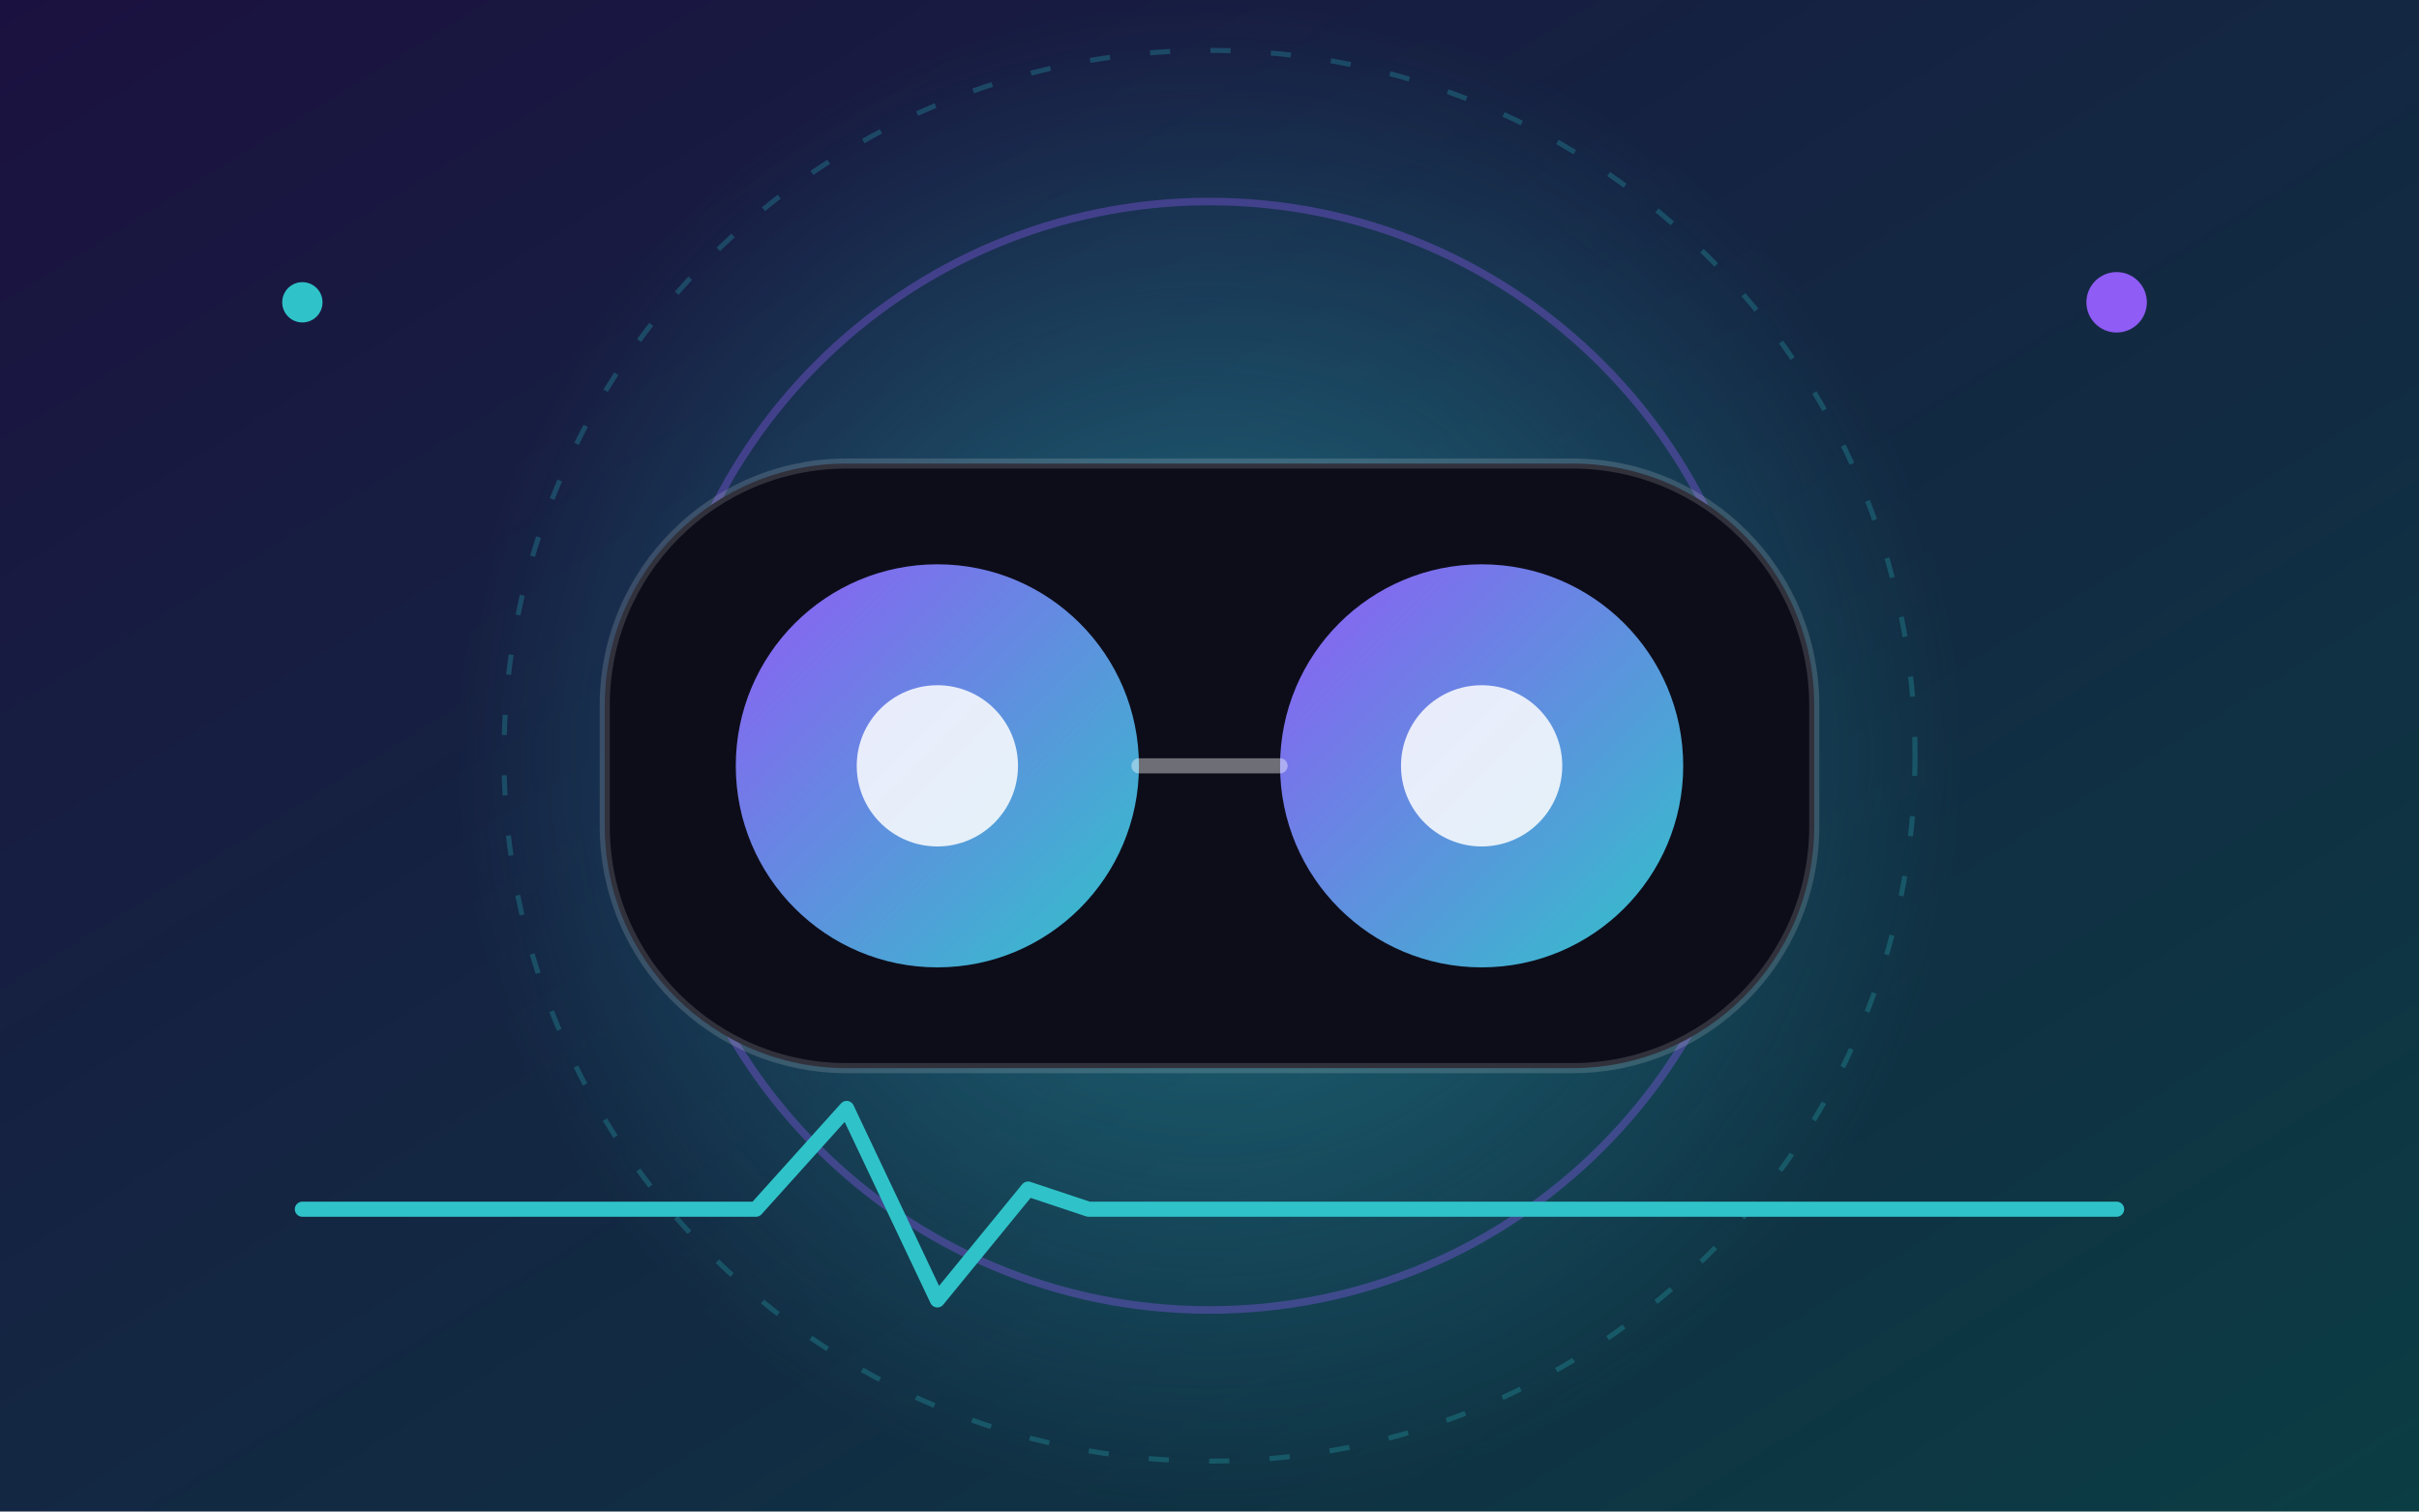
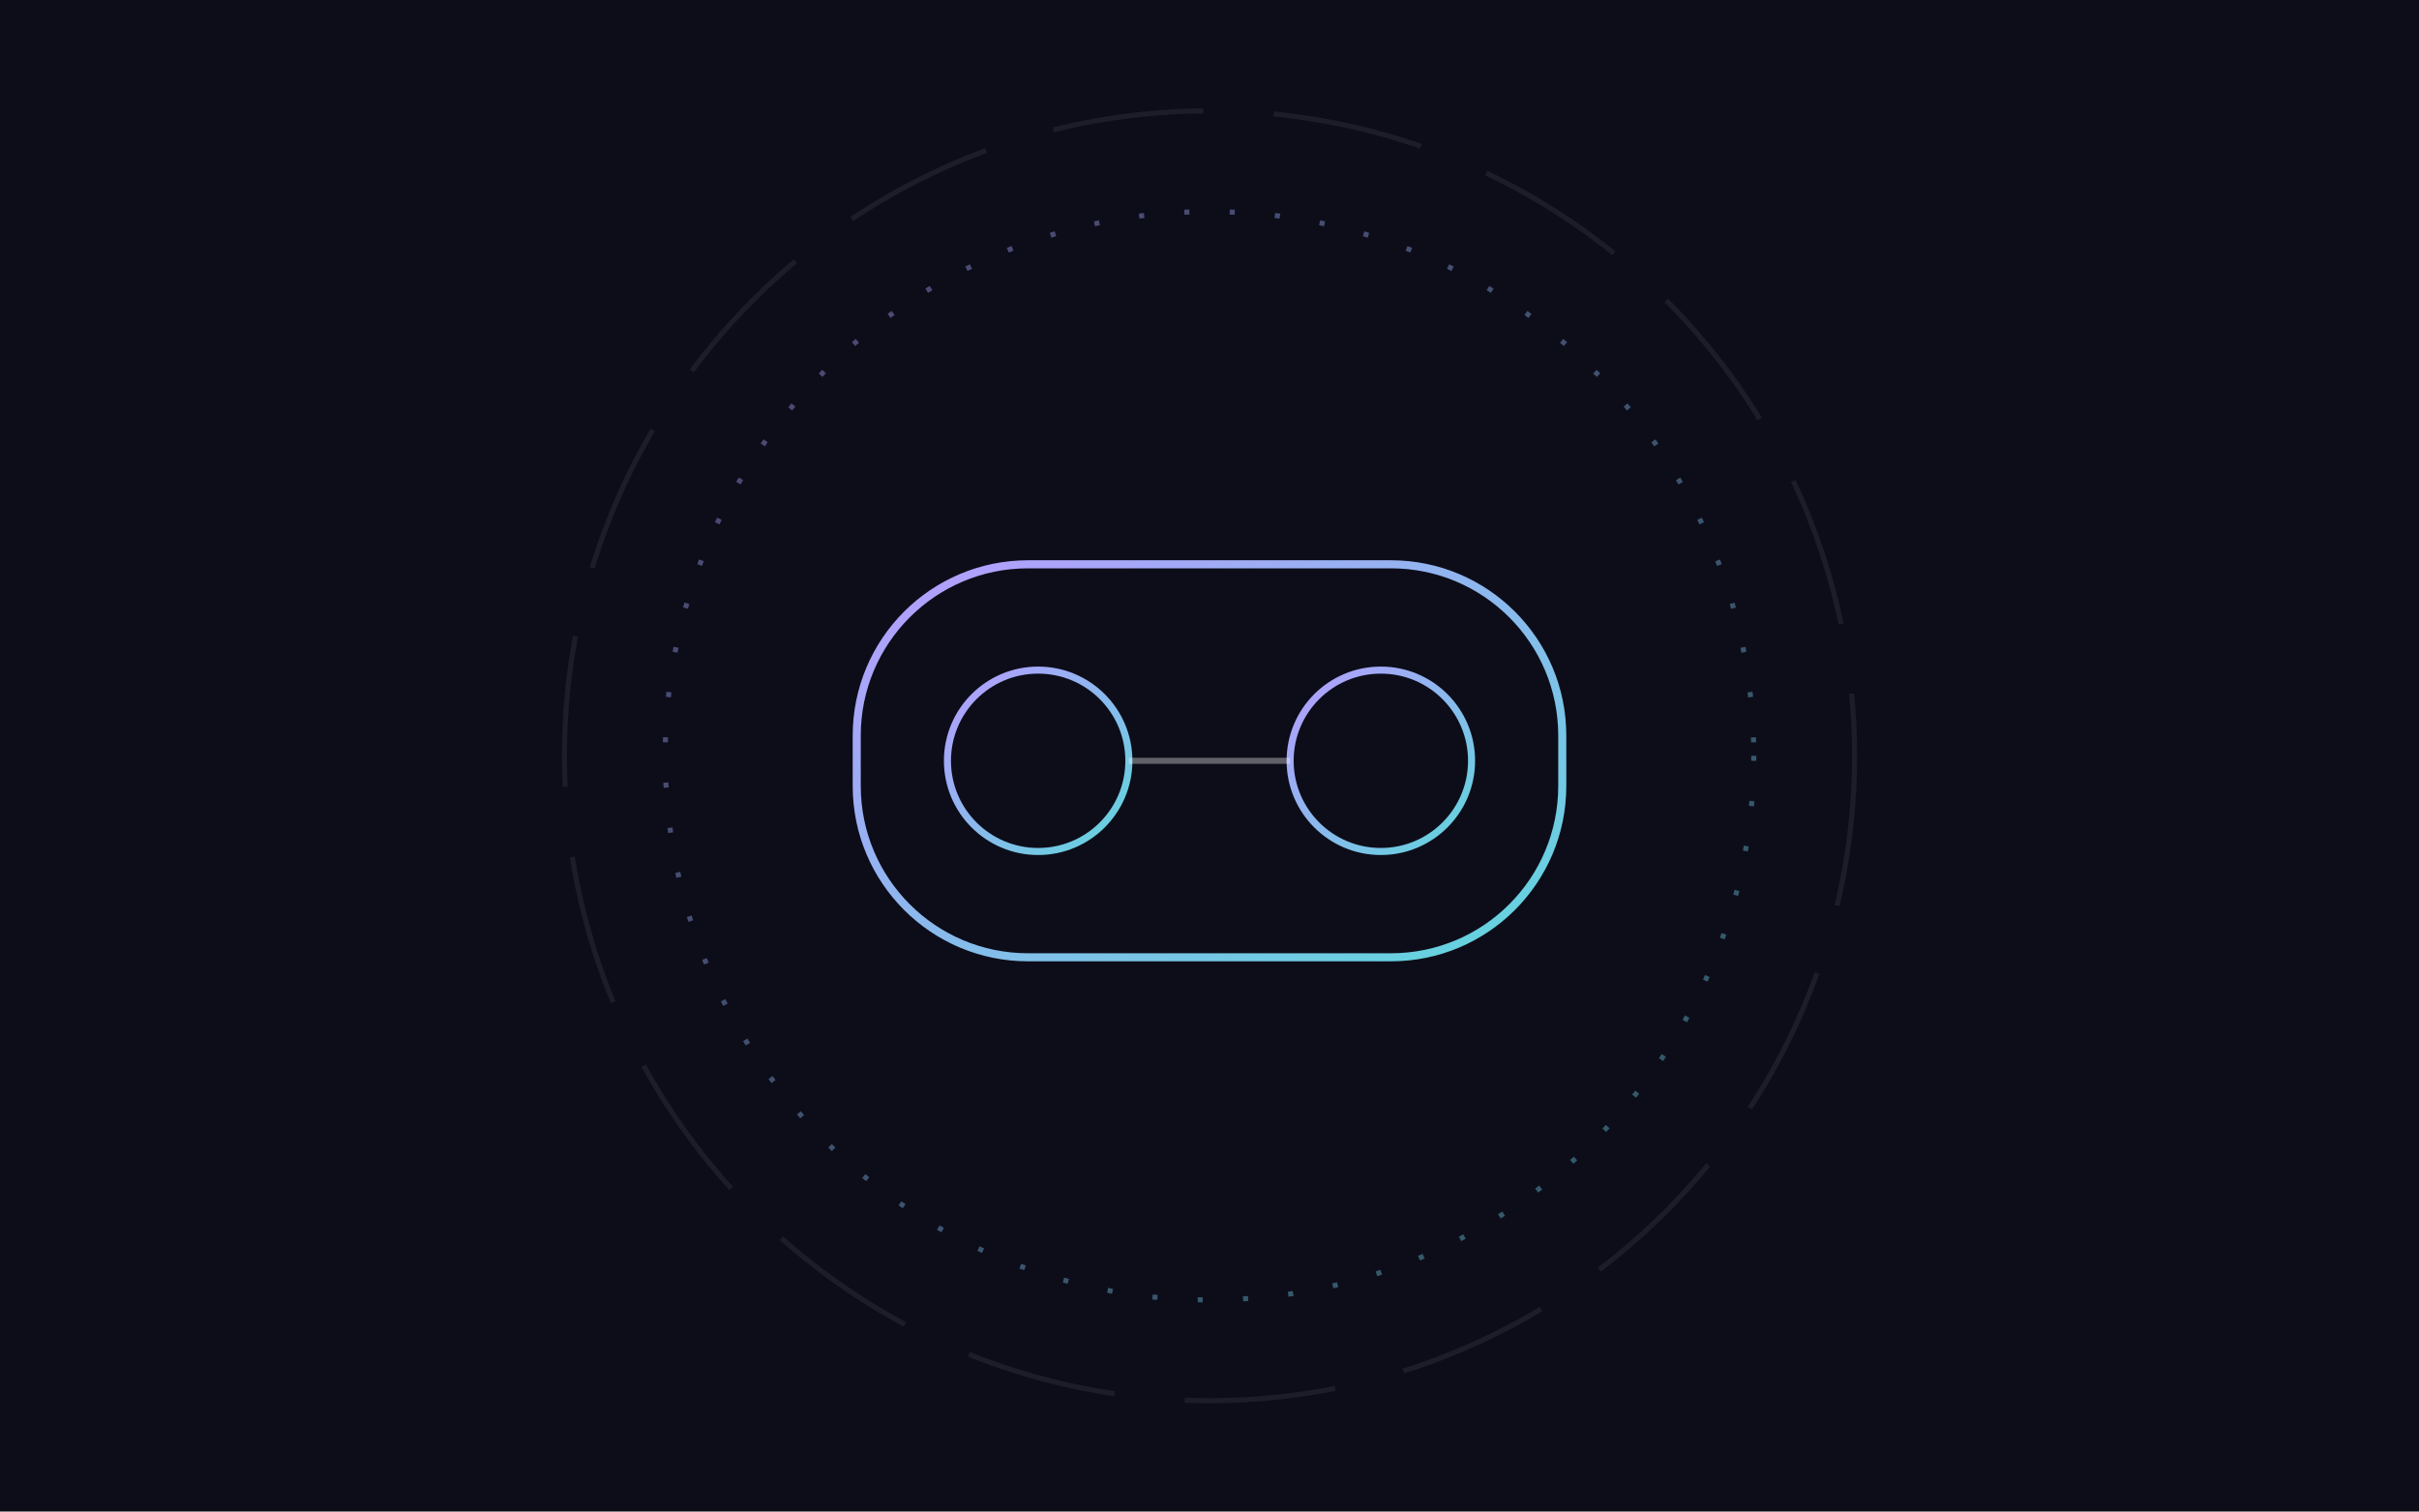
- <svg xmlns="http://www.w3.org/2000/svg" viewBox="0 0 480 300" role="img" aria-label="Visor de realidad virtual con ondas de luz y latido">
+ <svg xmlns="http://www.w3.org/2000/svg" viewBox="0 0 480 300" role="img" aria-label="Icono animado de visor de realidad virtual">
+   <style>
+     .ring { transform-origin: 240px 150px; animation: spin 16s linear infinite; }
+     .ring2 { transform-origin: 240px 150px; animation: spin 26s linear infinite reverse; }
+     .visor { animation: float 4.6s ease-in-out infinite; transform-origin: 240px 150px; }
+     .beat { stroke-dasharray: 400; stroke-dashoffset: 400; animation: draw 3.6s ease-in-out infinite; }
+     @keyframes spin { to { transform: rotate(360deg); } }
+     @keyframes float { 0%,100% { transform: translateY(0); } 50% { transform: translateY(-7px); } }
+     @keyframes draw { 0% { stroke-dashoffset: 400; } 60% { stroke-dashoffset: 0; } 100% { stroke-dashoffset: -400; } }
+   </style>
  <defs>
-     <linearGradient id="bgV" x1="0" y1="0" x2="1" y2="1">
-       <stop offset="0" stop-color="#1b1140" />
-       <stop offset="1" stop-color="#0b3d44" />
+     <linearGradient id="gV" x1="0" y1="0" x2="1" y2="1">
+       <stop offset="0" stop-color="#b79cff" />
+       <stop offset="1" stop-color="#5fd6dc" />
    </linearGradient>
-     <linearGradient id="lensV" x1="0" y1="0" x2="1" y2="1">
-       <stop offset="0" stop-color="#8f5cf5" />
-       <stop offset="1" stop-color="#2fc3c9" />
-     </linearGradient>
-     <radialGradient id="glowV" cx="0.5" cy="0.5" r="0.5">
-       <stop offset="0" stop-color="#2fc3c9" stop-opacity="0.45" />
-       <stop offset="1" stop-color="#2fc3c9" stop-opacity="0" />
-     </radialGradient>
  </defs>
-   <rect width="480" height="300" fill="url(#bgV)" />
-   <circle cx="240" cy="150" r="150" fill="url(#glowV)" />
-   <circle cx="240" cy="150" r="110" fill="none" stroke="#8f5cf5" stroke-opacity="0.35" stroke-width="1.5" />
-   <circle cx="240" cy="150" r="140" fill="none" stroke="#2fc3c9" stroke-opacity="0.25" stroke-width="1" stroke-dasharray="4 8" />
-   <rect x="120" y="92" width="240" height="120" rx="48" fill="#0d0d1a" stroke="#ffffff" stroke-opacity="0.15" stroke-width="2" />
-   <circle cx="186" cy="152" r="40" fill="url(#lensV)" />
-   <circle cx="294" cy="152" r="40" fill="url(#lensV)" />
-   <circle cx="186" cy="152" r="16" fill="#ffffff" opacity="0.85" />
-   <circle cx="294" cy="152" r="16" fill="#ffffff" opacity="0.85" />
-   <path d="M226 152 h28" stroke="#ffffff" stroke-opacity="0.4" stroke-width="3" stroke-linecap="round" />
-   <path d="M60 240 H150 L168 220 L186 258 L204 236 L216 240 H420" fill="none" stroke="#2fc3c9" stroke-width="3" stroke-linecap="round" stroke-linejoin="round" />
-   <circle cx="420" cy="60" r="6" fill="#8f5cf5" />
-   <circle cx="60" cy="60" r="4" fill="#2fc3c9" />
+   <rect width="480" height="300" fill="#0d0d1a" />
+   <circle class="ring" cx="240" cy="150" r="108" fill="none" stroke="url(#gV)" stroke-opacity="0.4" stroke-width="1" stroke-dasharray="1 8" />
+   <circle class="ring2" cx="240" cy="150" r="128" fill="none" stroke="#ffffff" stroke-opacity="0.07" stroke-width="1" stroke-dasharray="30 14" />
+   <g class="visor">
+     <rect x="170" y="112" width="140" height="78" rx="34" fill="none" stroke="url(#gV)" stroke-width="1.6" />
+     <circle cx="206" cy="151" r="18" fill="none" stroke="url(#gV)" stroke-width="1.4" />
+     <circle cx="274" cy="151" r="18" fill="none" stroke="url(#gV)" stroke-width="1.4" />
+     <path d="M224 151 H256" stroke="#ffffff" stroke-opacity="0.35" stroke-width="1.2" />
+   </g>
+   <path class="beat" d="M60 232 H150 L166 214 L182 246 L198 226 L210 232 H420" fill="none" stroke="url(#gV)" stroke-width="1.4" stroke-linecap="round" stroke-linejoin="round" />
</svg>
